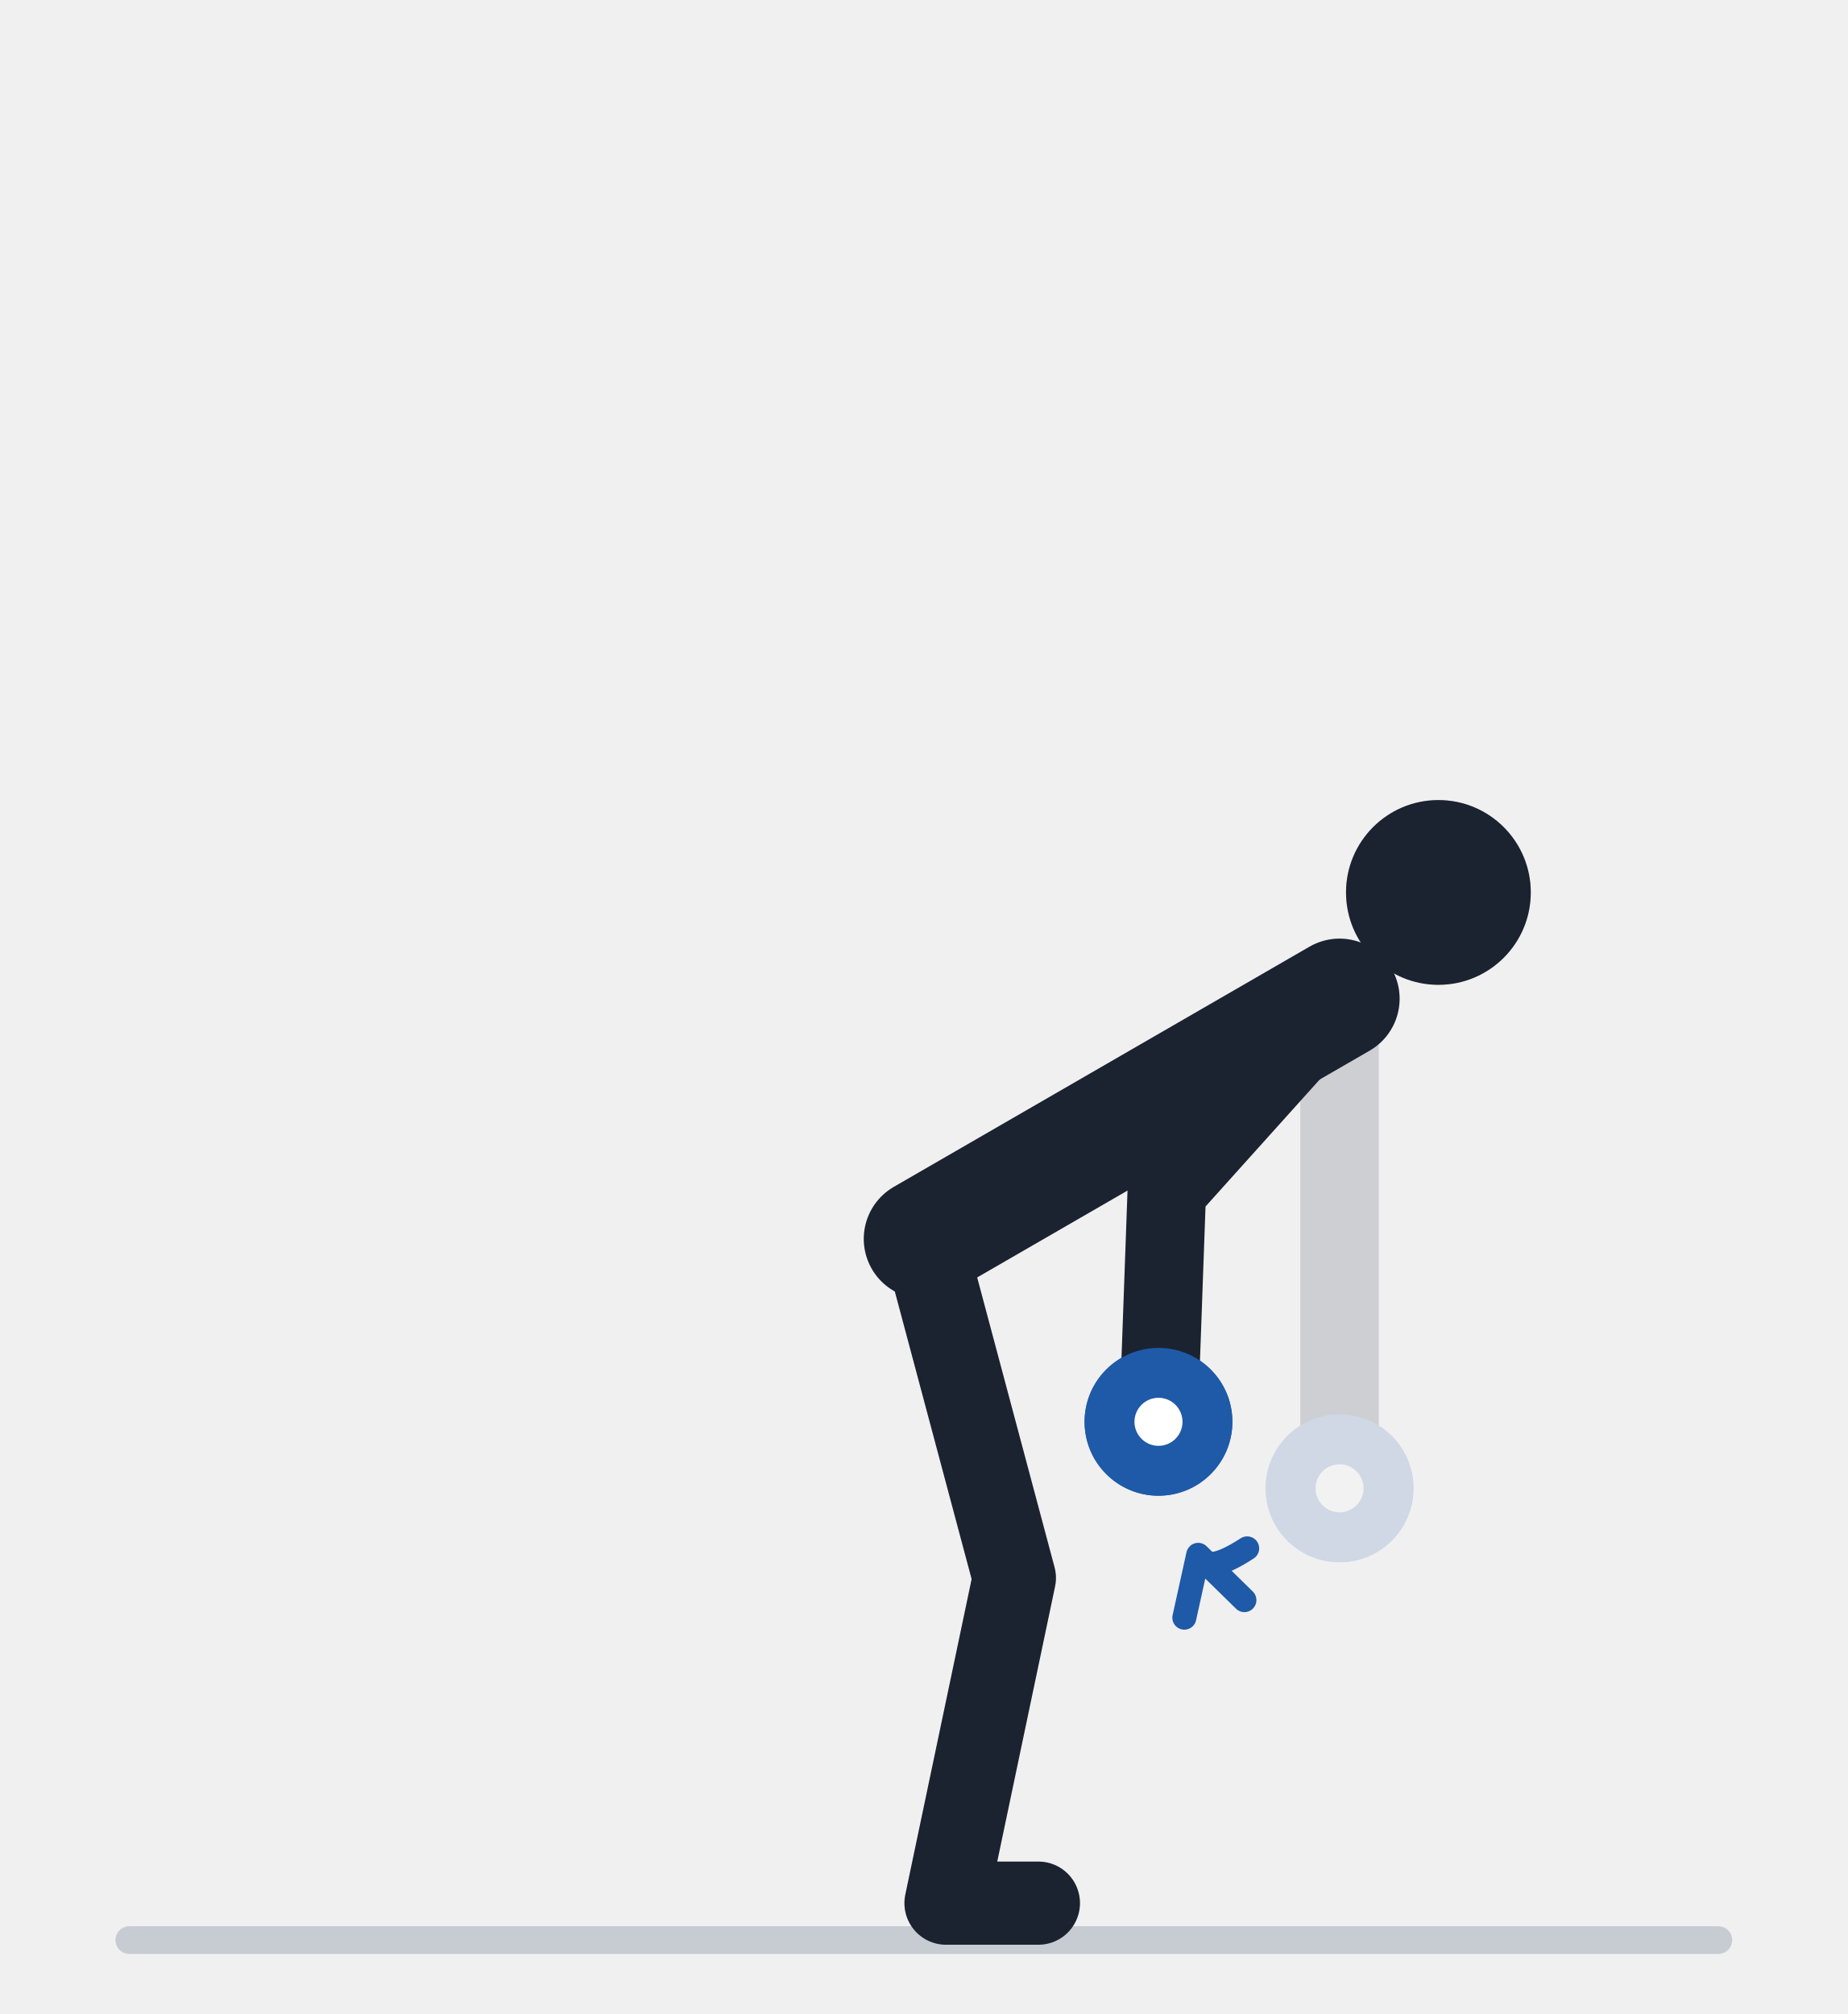
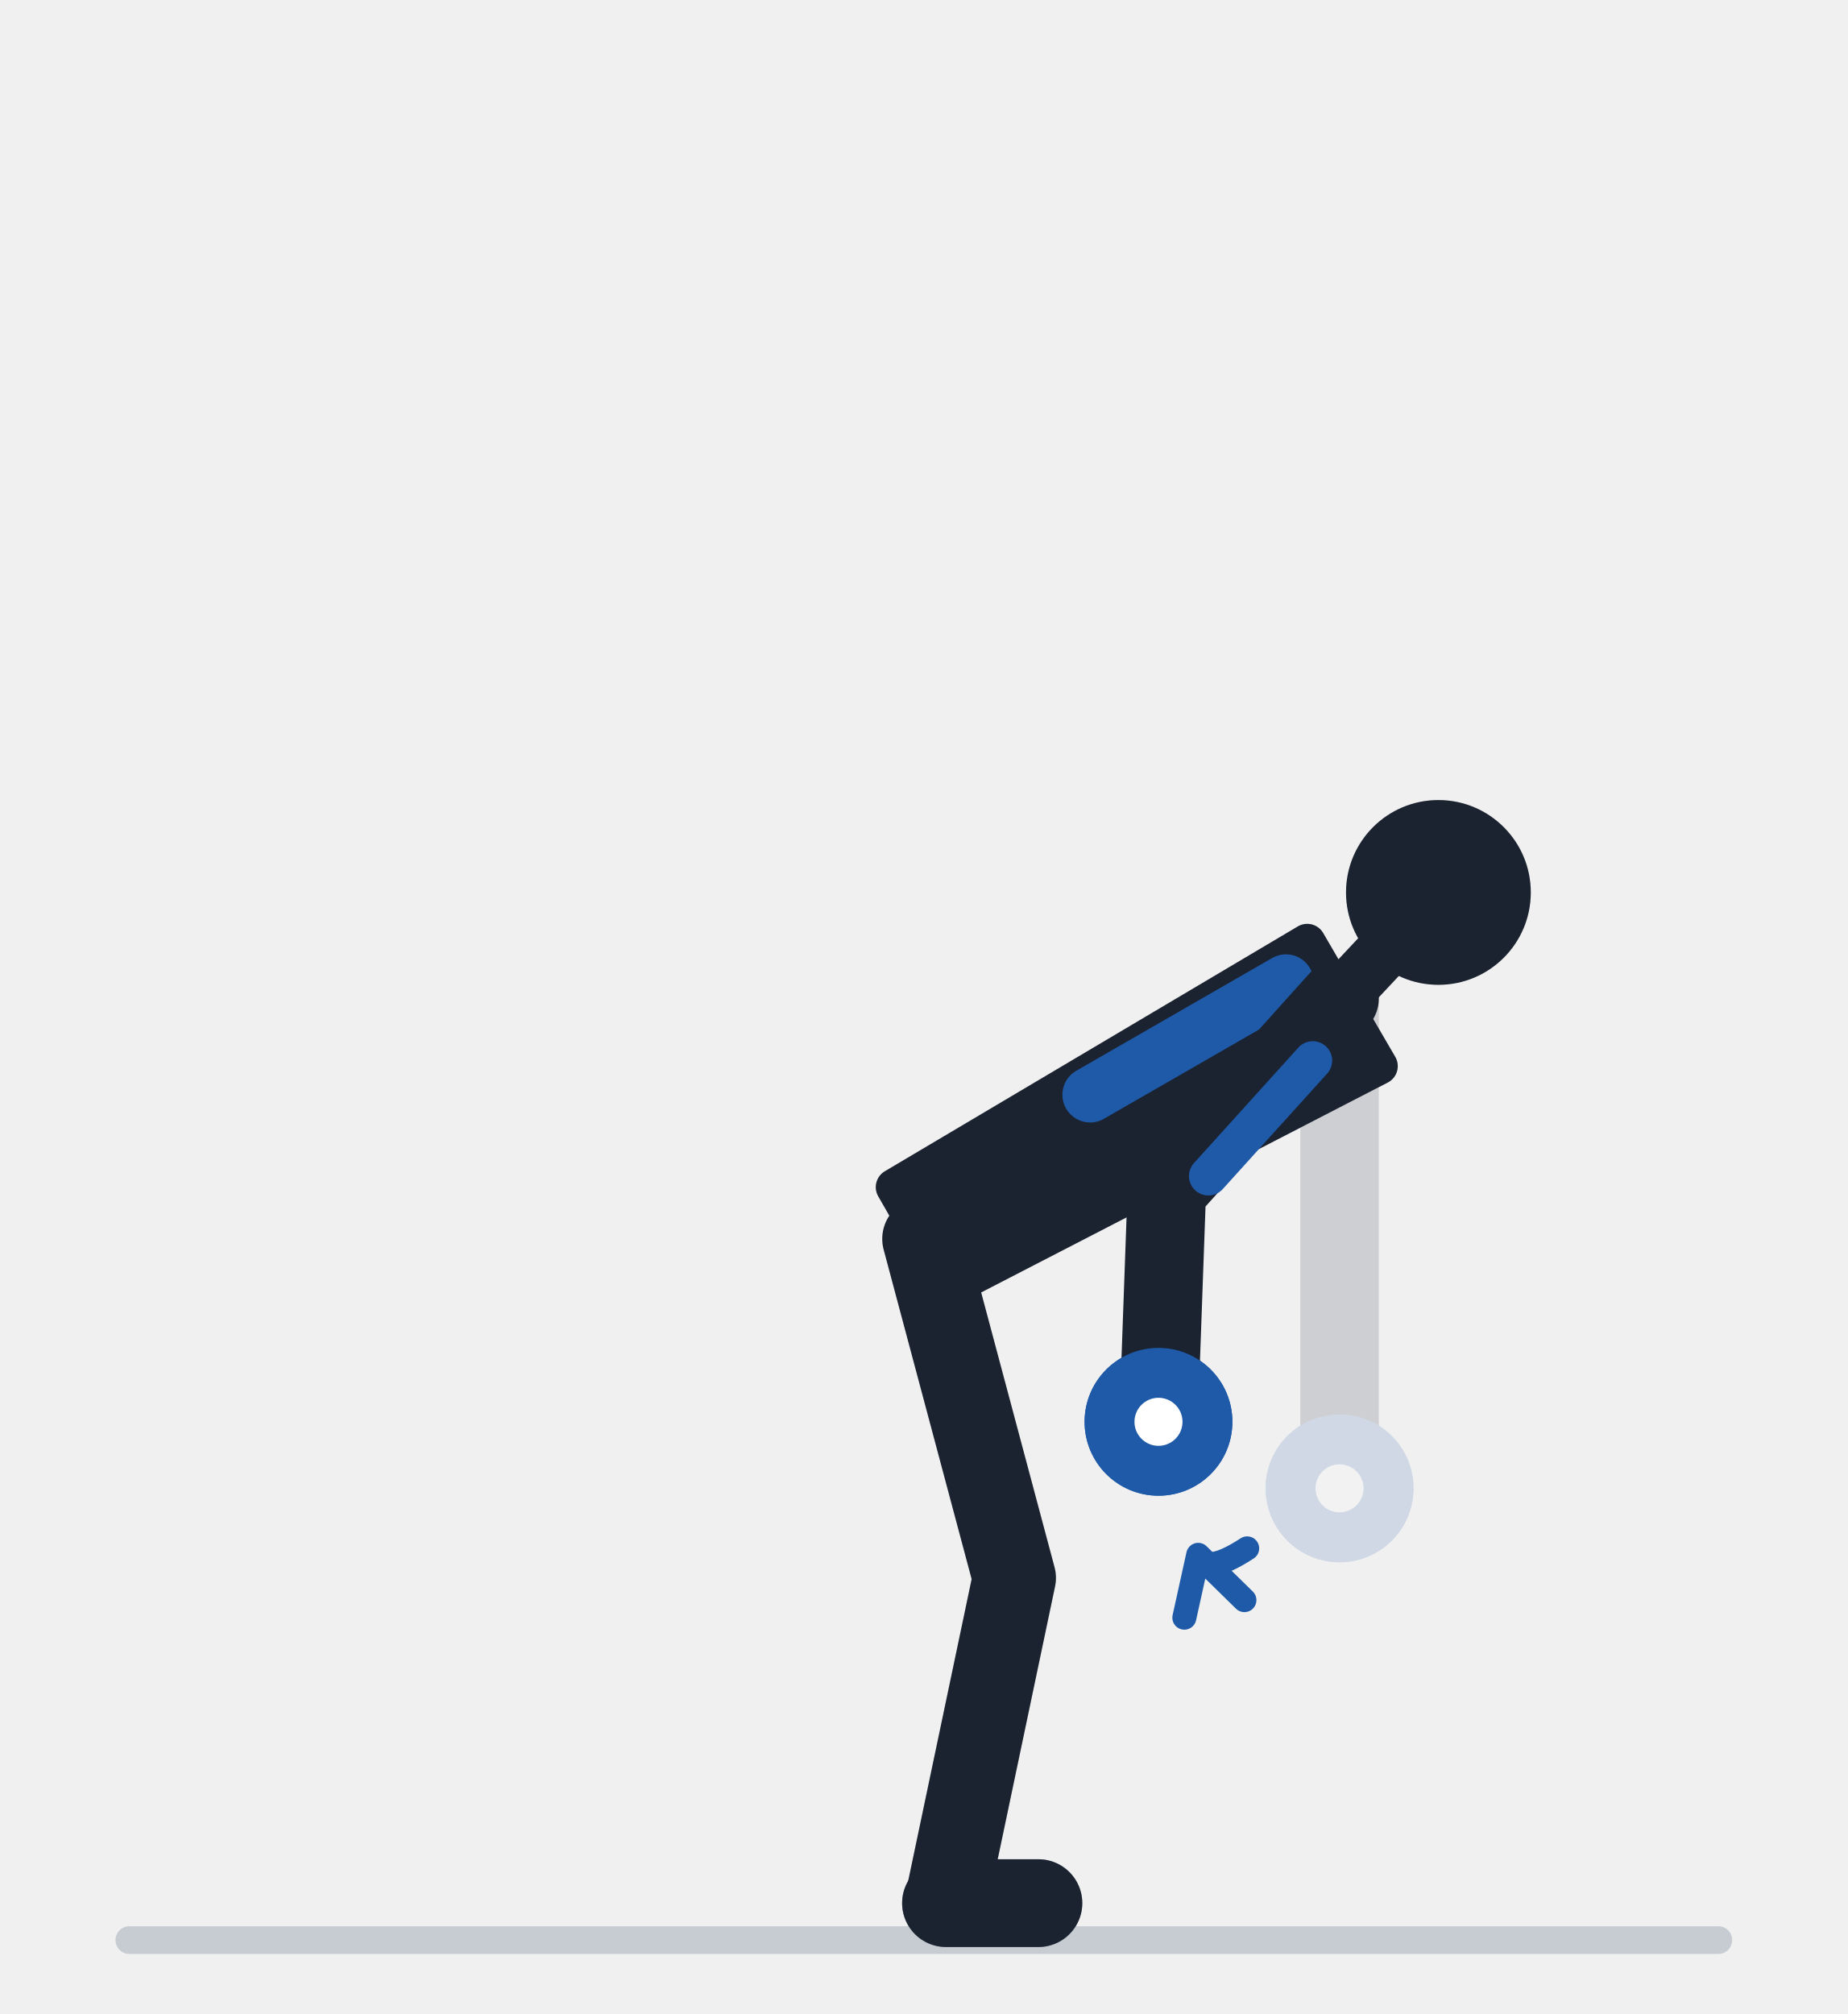
<svg xmlns="http://www.w3.org/2000/svg" viewBox="0 -18 200 218" role="img">
  <line x1="14" y1="192" x2="186" y2="192" stroke="#C7CCD3" stroke-width="3" stroke-linecap="round" />
  <g opacity=".16">
-     <polyline points="100.0,116.1 109.8,152.8 102.4,188.0 112.4,188.0" fill="none" stroke="#9AA2AF" stroke-width="8" stroke-linecap="round" stroke-linejoin="round" />
+     <polyline points="100.0,116.1 109.8,152.8 102.4,188.0" fill="none" stroke="#9AA2AF" stroke-width="8" stroke-linecap="round" stroke-linejoin="round" />
+     <line x1="102.4" y1="188.0" x2="112.4" y2="188.0" stroke="#9AA2AF" stroke-width="9.5" stroke-linecap="round" />
    <polyline points="145.0,90.1 145.0,118.1 145.0,143.1" fill="none" stroke="#9AA2AF" stroke-width="7.5" stroke-linecap="round" stroke-linejoin="round" />
+     <circle cx="145.0" cy="143.1" r="4.6" fill="#9AA2AF" />
    <circle cx="145.0" cy="143.1" r="8" fill="#1E5AA8" />
    <circle cx="145.0" cy="143.1" r="2.6" fill="#fff" />
-     <line x1="100.0" y1="116.1" x2="145.0" y2="90.1" stroke="#1B2230" stroke-width="13" stroke-linecap="round" />
+     <polygon points="103.0,121.3 149.3,97.4 141.5,84.0 96.8,110.5" fill="#1B2230" stroke="#1B2230" stroke-width="4" stroke-linejoin="round" />
+     <line x1="145.0" y1="90.1" x2="150.9" y2="83.8" stroke="#1B2230" stroke-width="6" stroke-linecap="round" />
    <circle cx="155.7" cy="78.6" r="10" fill="#1B2230" />
-     <polyline points="100.0,116.1 109.8,152.8 102.4,188.0 112.4,188.0" fill="none" stroke="#1B2230" stroke-width="9" stroke-linecap="round" stroke-linejoin="round" />
+     <polyline points="100.0,116.1 109.8,152.8 102.4,188.0" fill="none" stroke="#1B2230" stroke-width="9" stroke-linecap="round" stroke-linejoin="round" />
+     <line x1="102.4" y1="188.0" x2="112.4" y2="188.0" stroke="#1B2230" stroke-width="9.5" stroke-linecap="round" />
    <polyline points="145.0,90.1 145.0,118.1 145.0,143.1" fill="none" stroke="#1B2230" stroke-width="8.5" stroke-linecap="round" stroke-linejoin="round" />
+     <circle cx="145.0" cy="143.1" r="4.6" fill="#1B2230" />
    <circle cx="145.0" cy="143.1" r="8" fill="#1E5AA8" />
    <circle cx="145.0" cy="143.1" r="2.6" fill="#fff" />
  </g>
-   <polyline points="100.0,116.1 109.8,152.8 102.4,188.0 112.4,188.0" fill="none" stroke="#9AA2AF" stroke-width="8" stroke-linecap="round" stroke-linejoin="round" />
+   <polyline points="100.0,116.1 109.8,152.8 102.4,188.0" fill="none" stroke="#9AA2AF" stroke-width="8" stroke-linecap="round" stroke-linejoin="round" />
+   <line x1="102.4" y1="188.0" x2="112.4" y2="188.0" stroke="#9AA2AF" stroke-width="9.5" stroke-linecap="round" />
  <polyline points="145.0,90.1 126.3,110.9 125.4,135.9" fill="none" stroke="#9AA2AF" stroke-width="7.5" stroke-linecap="round" stroke-linejoin="round" />
+   <circle cx="125.4" cy="135.9" r="4.6" fill="#9AA2AF" />
  <circle cx="125.4" cy="135.9" r="8" fill="#1E5AA8" />
  <circle cx="125.4" cy="135.9" r="2.6" fill="#fff" />
-   <line x1="100.0" y1="116.1" x2="145.0" y2="90.1" stroke="#1B2230" stroke-width="13" stroke-linecap="round" />
+   <polygon points="103.0,121.3 149.3,97.4 141.5,84.0 96.8,110.5" fill="#1B2230" stroke="#1B2230" stroke-width="4" stroke-linejoin="round" />
+   <line x1="145.0" y1="90.1" x2="150.9" y2="83.8" stroke="#1B2230" stroke-width="6" stroke-linecap="round" />
  <circle cx="155.7" cy="78.6" r="10" fill="#1B2230" />
-   <polyline points="100.0,116.1 109.8,152.8 102.4,188.0 112.4,188.0" fill="none" stroke="#1B2230" stroke-width="9" stroke-linecap="round" stroke-linejoin="round" />
+   <line x1="118.0" y1="100.5" x2="139.2" y2="88.3" stroke="#1E5AA8" stroke-width="6" stroke-linecap="round" />
+   <polyline points="100.0,116.1 109.8,152.8 102.4,188.0" fill="none" stroke="#1B2230" stroke-width="9" stroke-linecap="round" stroke-linejoin="round" />
+   <line x1="102.4" y1="188.0" x2="112.4" y2="188.0" stroke="#1B2230" stroke-width="9.5" stroke-linecap="round" />
  <polyline points="145.0,90.1 126.3,110.9 125.4,135.9" fill="none" stroke="#1B2230" stroke-width="8.5" stroke-linecap="round" stroke-linejoin="round" />
+   <circle cx="125.4" cy="135.9" r="4.6" fill="#1B2230" />
+   <line x1="142.1" y1="96.8" x2="130.8" y2="109.3" stroke="#1E5AA8" stroke-width="4.2" stroke-linecap="round" />
  <circle cx="125.4" cy="135.9" r="8" fill="#1E5AA8" />
  <circle cx="125.4" cy="135.9" r="2.6" fill="#fff" />
  <path d="M135.0,149.6 Q130.4,152.6 129.7,150.3" fill="none" stroke="#1E5AA8" stroke-width="2.6" stroke-dasharray="5 4" stroke-linecap="round" />
  <path d="M134.7,155.2 L129.7,150.3 L128.2,157.1" fill="none" stroke="#1E5AA8" stroke-width="2.6" stroke-linecap="round" stroke-linejoin="round" />
</svg>
